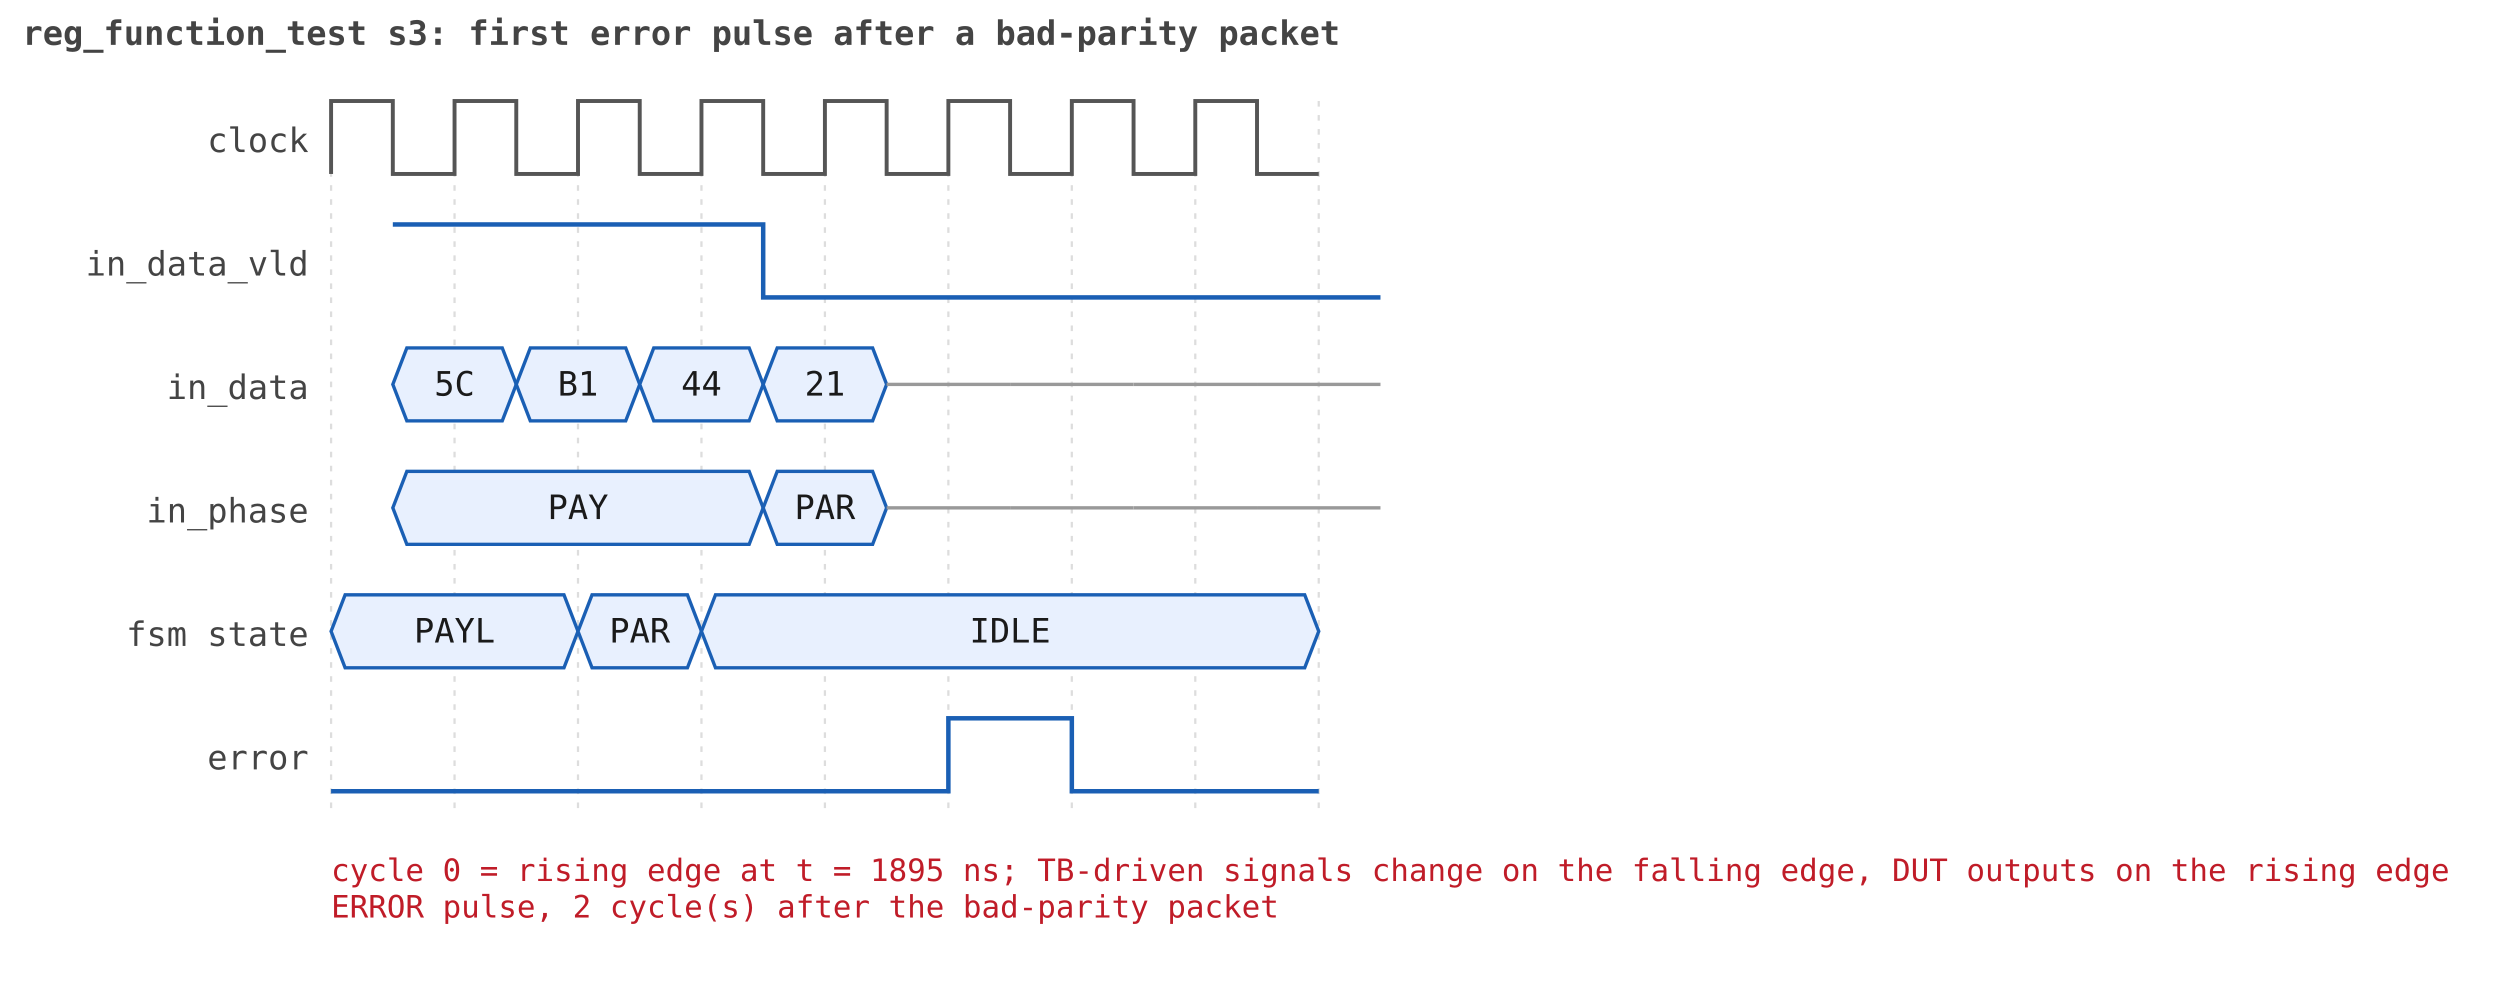
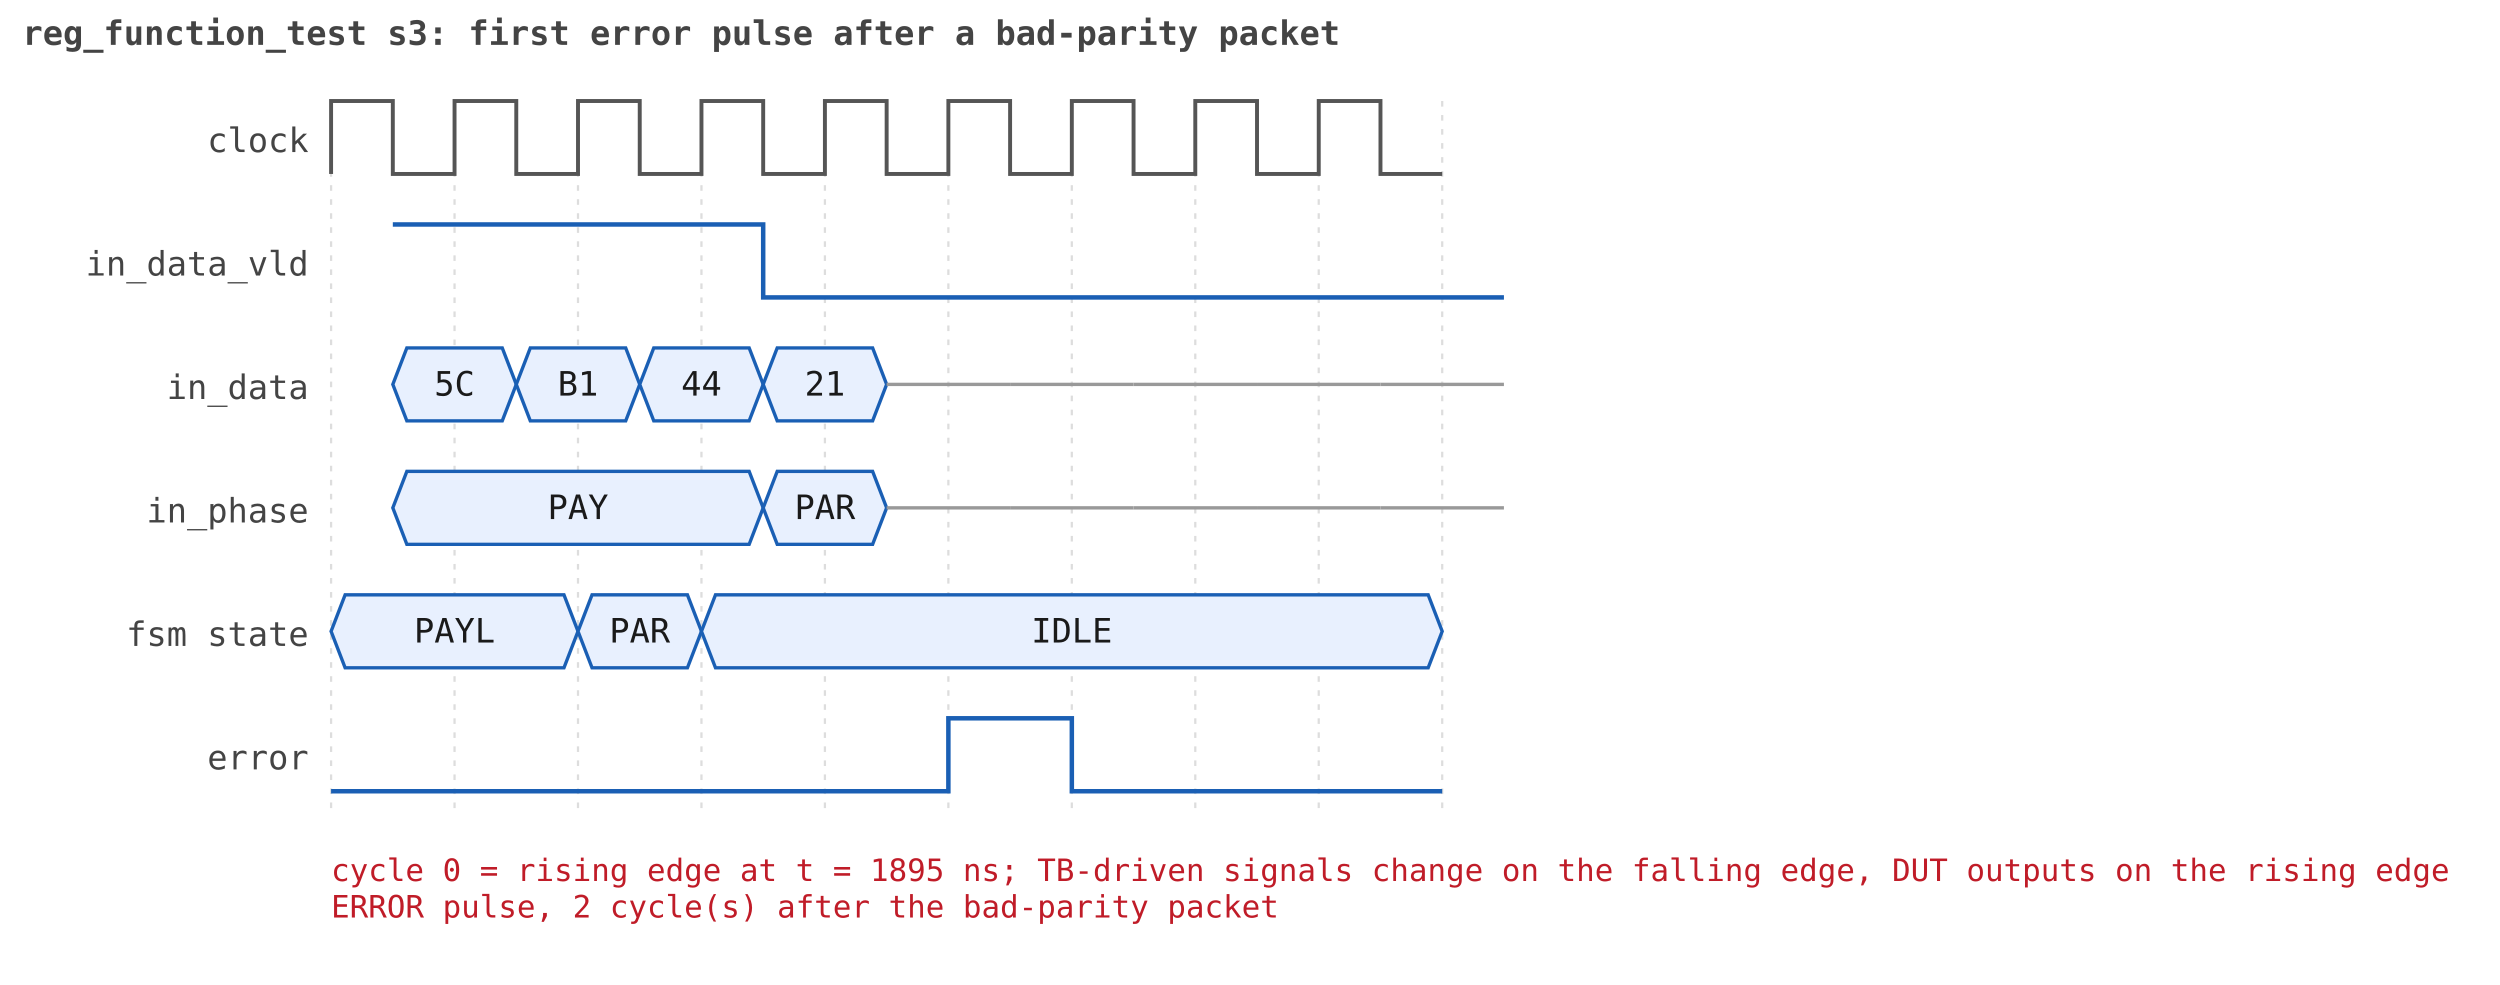
<svg xmlns="http://www.w3.org/2000/svg" width="891" height="351" viewBox="0 0 891 351" font-family="monospace" font-size="12">
  <style>.lbl{fill:#444}.sig{fill:none;stroke:#1a5fb4;stroke-width:1.6}.clk{fill:none;stroke:#555;stroke-width:1.4}.bus{fill:#e8f0fe;stroke:#1a5fb4;stroke-width:1.2}.idle{stroke:#999;stroke-width:1.2;stroke-dasharray:0}.z{stroke:#999;stroke-dasharray:3 3}.txt{fill:#1a1a1a;text-anchor:middle}.grid{stroke:#ddd;stroke-width:0.8;stroke-dasharray:2 3}.note{fill:#c01c28;font-size:11px}@media (prefers-color-scheme: dark){.lbl{fill:#ccc}.clk{stroke:#aaa}.txt{fill:#eee}.bus{fill:#1e2a44}.grid{stroke:#444}}</style>
  <text class="lbl" x="8" y="16" font-weight="bold">reg_function_test s3: first error pulse after a bad-parity packet</text>
  <line class="grid" x1="118" y1="36" x2="118" y2="290" />
  <line class="grid" x1="162" y1="36" x2="162" y2="290" />
  <line class="grid" x1="206" y1="36" x2="206" y2="290" />
  <line class="grid" x1="250" y1="36" x2="250" y2="290" />
  <line class="grid" x1="294" y1="36" x2="294" y2="290" />
  <line class="grid" x1="338" y1="36" x2="338" y2="290" />
  <line class="grid" x1="382" y1="36" x2="382" y2="290" />
  <line class="grid" x1="426" y1="36" x2="426" y2="290" />
  <line class="grid" x1="470" y1="36" x2="470" y2="290" />
+   <line class="grid" x1="514" y1="36" x2="514" y2="290" />
  <text class="lbl" x="110" y="54.2" text-anchor="end">clock</text>
-   <path class="clk" d="M118,62 L118,36 L140.0,36 L140.0,62 L162,62 L162,62 L162,36 L184.0,36 L184.0,62 L206,62 L206,62 L206,36 L228.0,36 L228.0,62 L250,62 L250,62 L250,36 L272.0,36 L272.0,62 L294,62 L294,62 L294,36 L316.0,36 L316.0,62 L338,62 L338,62 L338,36 L360.0,36 L360.0,62 L382,62 L382,62 L382,36 L404.0,36 L404.0,62 L426,62 L426,62 L426,36 L448.0,36 L448.0,62 L470,62" />
+   <path class="clk" d="M118,62 L118,36 L140.0,36 L140.0,62 L162,62 L162,62 L162,36 L184.0,36 L184.0,62 L206,62 L206,62 L206,36 L228.0,36 L228.0,62 L250,62 L250,62 L250,36 L272.0,36 L272.0,62 L294,62 L294,62 L294,36 L316.0,36 L316.0,62 L338,62 L338,62 L338,36 L360.0,36 L360.0,62 L382,62 L382,62 L382,36 L404.0,36 L404.0,62 L426,62 L426,62 L426,36 L448.0,36 L448.0,62 L470,62 L470,62 L470,36 L492.0,36 L492.0,62 L514,62" />
  <text class="lbl" x="110" y="98.2" text-anchor="end">in_data_vld</text>
-   <path class="sig" d="M140.0,80 L184.0,80 L184.0,80 L228.0,80 L228.0,80 L272.0,80 L272.0,80 L272.0,106 L316.0,106 L316.0,106 L360.0,106 L360.0,106 L404.0,106 L404.0,106 L448.0,106 L448.0,106 L492.0,106" />
+   <path class="sig" d="M140.0,80 L184.0,80 L184.0,80 L228.0,80 L228.0,80 L272.0,80 L272.0,80 L272.0,106 L316.0,106 L316.0,106 L360.0,106 L360.0,106 L404.0,106 L404.0,106 L448.0,106 L448.0,106 L492.0,106 L492.0,106 L536.0,106" />
  <text class="lbl" x="110" y="142.2" text-anchor="end">in_data</text>
  <path class="bus" d="M140.0,137.0 L145.0,124 L179.0,124 L184.0,137.0 L179.0,150 L145.0,150 Z" />
  <text class="txt" x="162.0" y="141.0">5C</text>
  <path class="bus" d="M184.0,137.0 L189.0,124 L223.0,124 L228.0,137.0 L223.0,150 L189.0,150 Z" />
  <text class="txt" x="206.0" y="141.0">B1</text>
  <path class="bus" d="M228.0,137.0 L233.0,124 L267.0,124 L272.0,137.0 L267.0,150 L233.0,150 Z" />
  <text class="txt" x="250.0" y="141.0">44</text>
  <path class="bus" d="M272.0,137.0 L277.0,124 L311.0,124 L316.0,137.0 L311.0,150 L277.0,150 Z" />
  <text class="txt" x="294.0" y="141.0">21</text>
  <line class="idle" x1="316.0" y1="137.0" x2="360.0" y2="137.0" />
  <line class="idle" x1="360.0" y1="137.0" x2="404.0" y2="137.0" />
  <line class="idle" x1="404.0" y1="137.0" x2="448.0" y2="137.0" />
  <line class="idle" x1="448.0" y1="137.0" x2="492.0" y2="137.0" />
+   <line class="idle" x1="492.0" y1="137.0" x2="536.0" y2="137.0" />
  <text class="lbl" x="110" y="186.2" text-anchor="end">in_phase</text>
  <path class="bus" d="M140.0,181.0 L145.0,168 L267.0,168 L272.0,181.0 L267.0,194 L145.0,194 Z" />
  <text class="txt" x="206.0" y="185.0">PAY</text>
  <path class="bus" d="M272.0,181.0 L277.0,168 L311.0,168 L316.0,181.0 L311.0,194 L277.0,194 Z" />
  <text class="txt" x="294.0" y="185.0">PAR</text>
  <line class="idle" x1="316.0" y1="181.0" x2="360.0" y2="181.0" />
  <line class="idle" x1="360.0" y1="181.0" x2="404.0" y2="181.0" />
  <line class="idle" x1="404.0" y1="181.0" x2="448.0" y2="181.0" />
  <line class="idle" x1="448.0" y1="181.0" x2="492.0" y2="181.0" />
+   <line class="idle" x1="492.0" y1="181.0" x2="536.0" y2="181.0" />
  <text class="lbl" x="110" y="230.2" text-anchor="end">fsm state</text>
  <path class="bus" d="M118,225.0 L123,212 L201,212 L206,225.0 L201,238 L123,238 Z" />
  <text class="txt" x="162.0" y="229.0">PAYL</text>
  <path class="bus" d="M206,225.0 L211,212 L245,212 L250,225.0 L245,238 L211,238 Z" />
  <text class="txt" x="228.0" y="229.0">PAR</text>
-   <path class="bus" d="M250,225.0 L255,212 L465,212 L470,225.0 L465,238 L255,238 Z" />
-   <text class="txt" x="360.0" y="229.0">IDLE</text>
+   <path class="bus" d="M250,225.0 L255,212 L509,212 L514,225.0 L509,238 L255,238 Z" />
+   <text class="txt" x="382.0" y="229.0">IDLE</text>
  <text class="lbl" x="110" y="274.2" text-anchor="end">error</text>
-   <path class="sig" d="M118,282 L162,282 L162,282 L206,282 L206,282 L250,282 L250,282 L294,282 L294,282 L338,282 L338,282 L338,256 L382,256 L382,256 L382,282 L426,282 L426,282 L470,282" />
+   <path class="sig" d="M118,282 L162,282 L162,282 L206,282 L206,282 L250,282 L250,282 L294,282 L294,282 L338,282 L338,282 L338,256 L382,256 L382,256 L382,282 L426,282 L426,282 L470,282 L470,282 L514,282" />
  <text class="note" x="118" y="314">cycle 0 = rising edge at t = 1895 ns; TB-driven signals change on the falling edge, DUT outputs on the rising edge</text>
  <text class="note" x="118" y="327">ERROR pulse, 2 cycle(s) after the bad-parity packet</text>
</svg>
